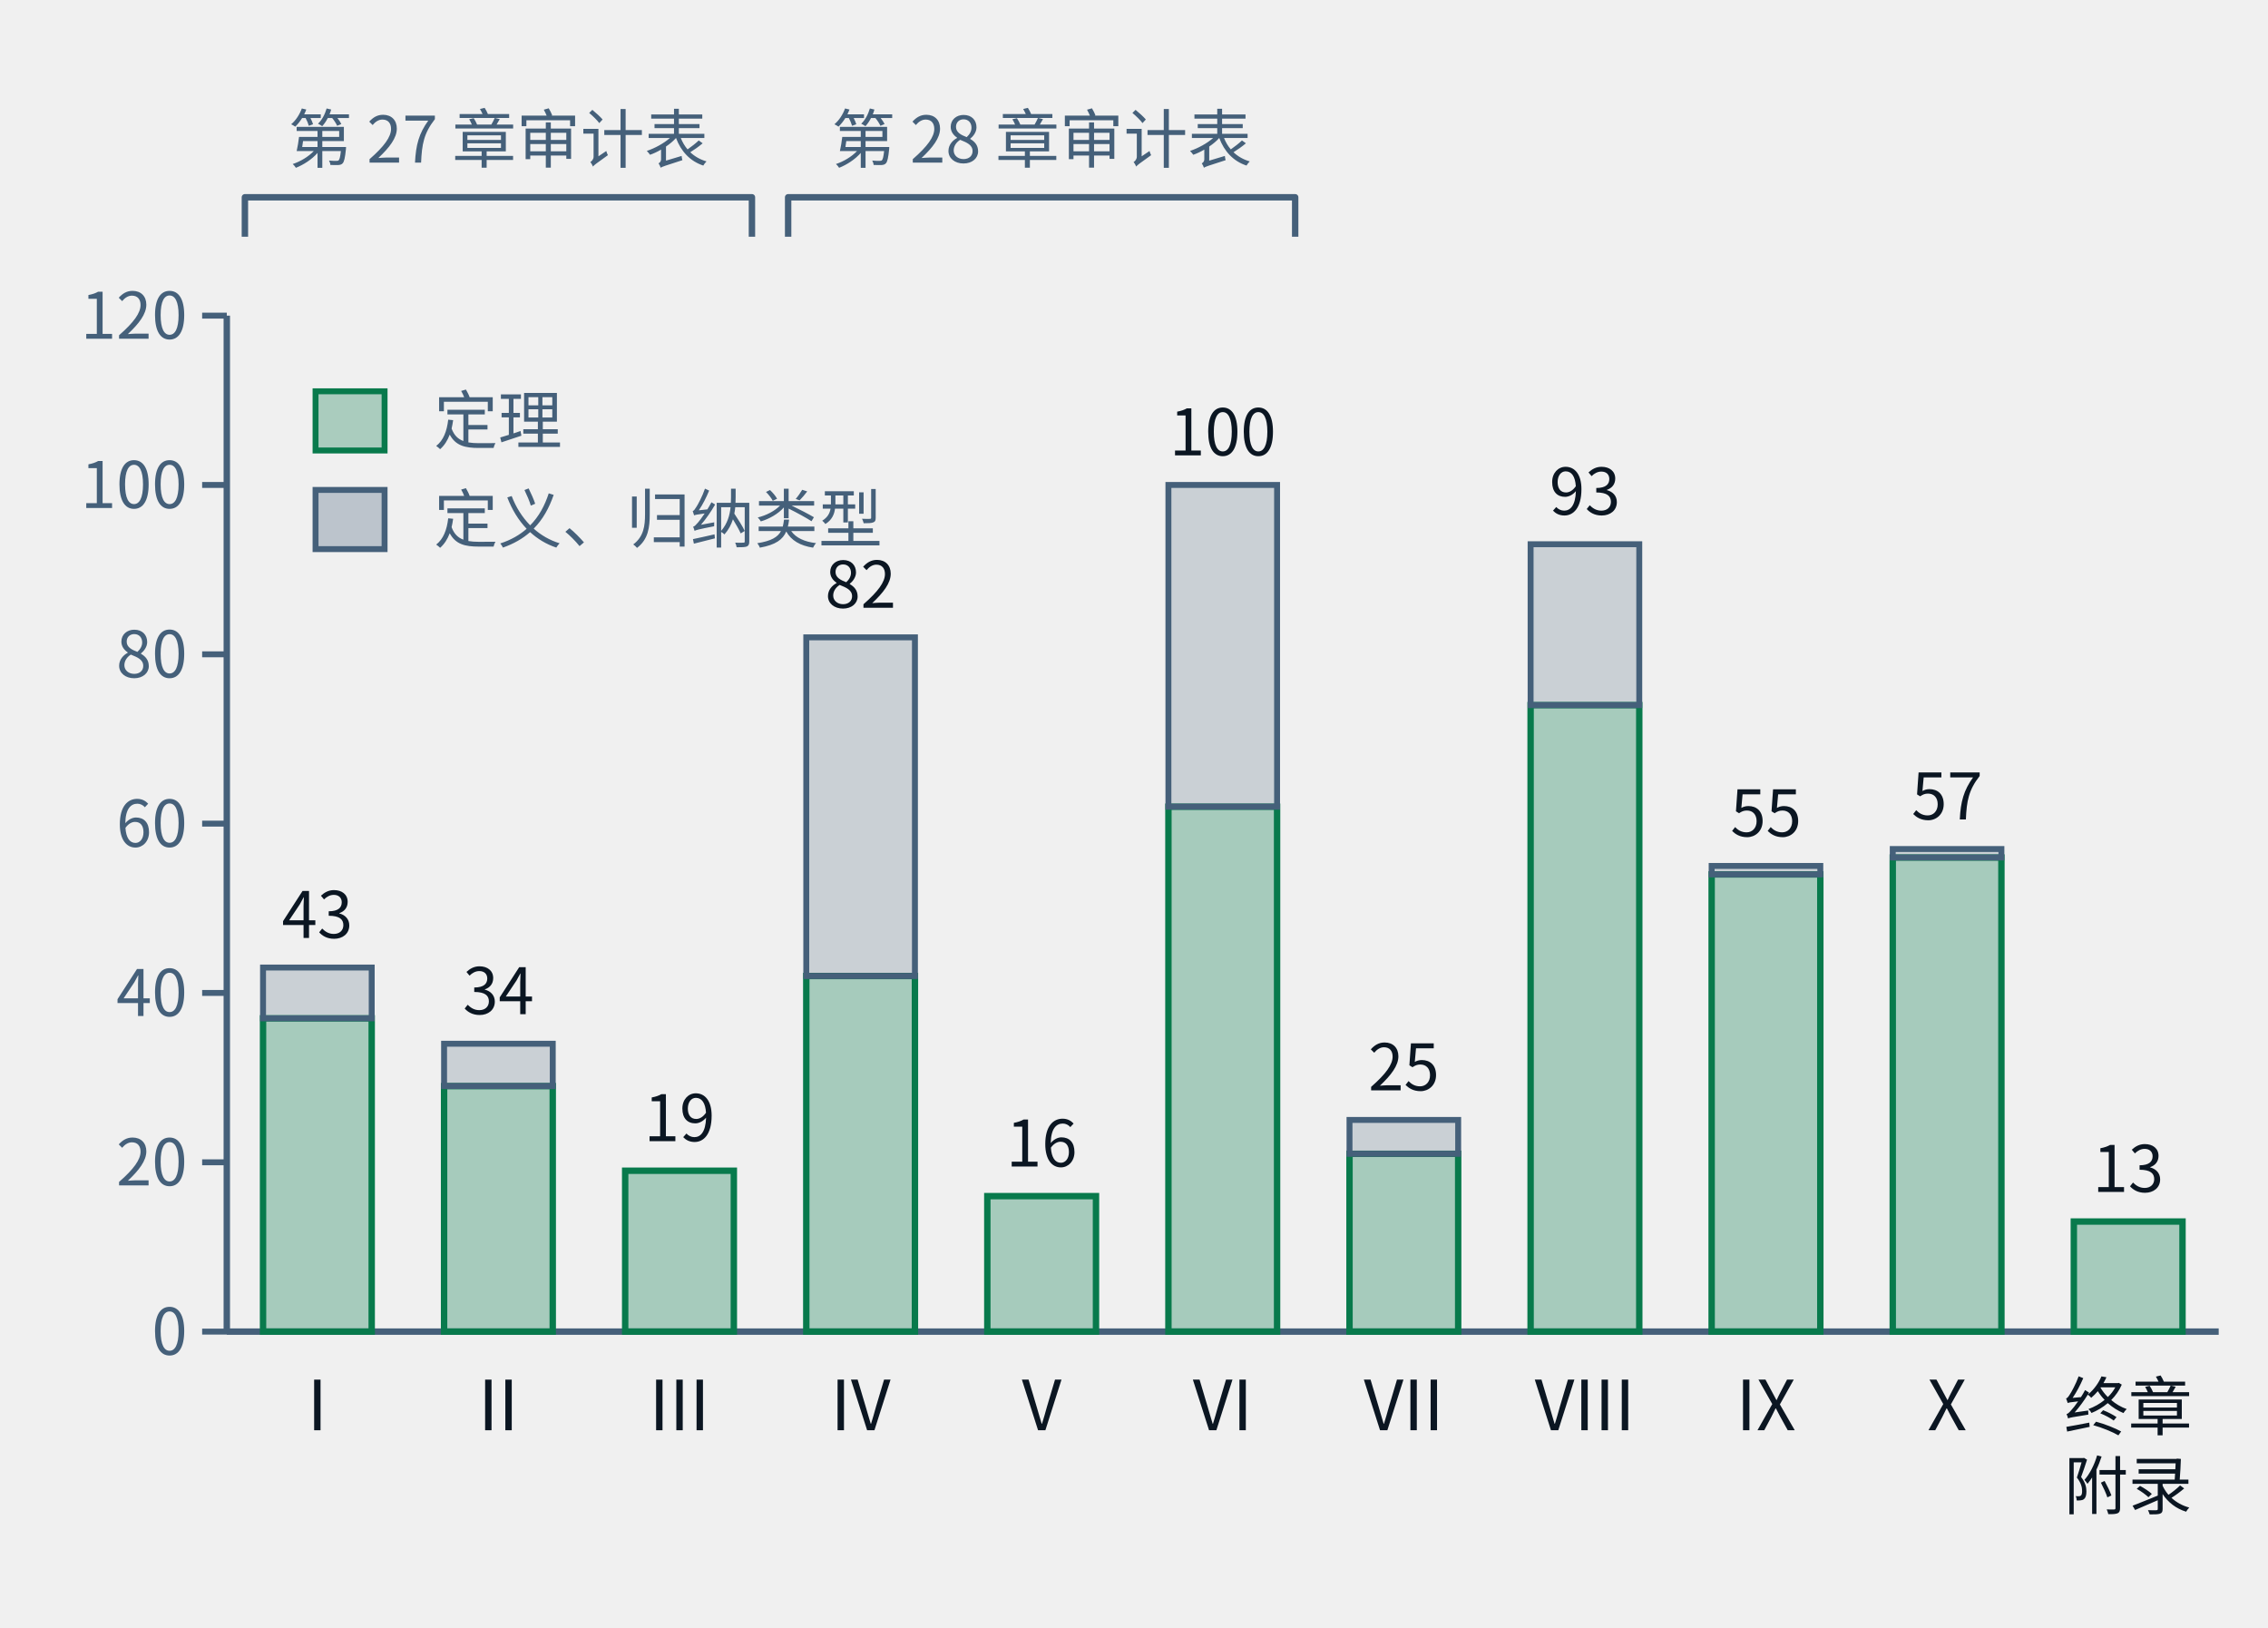
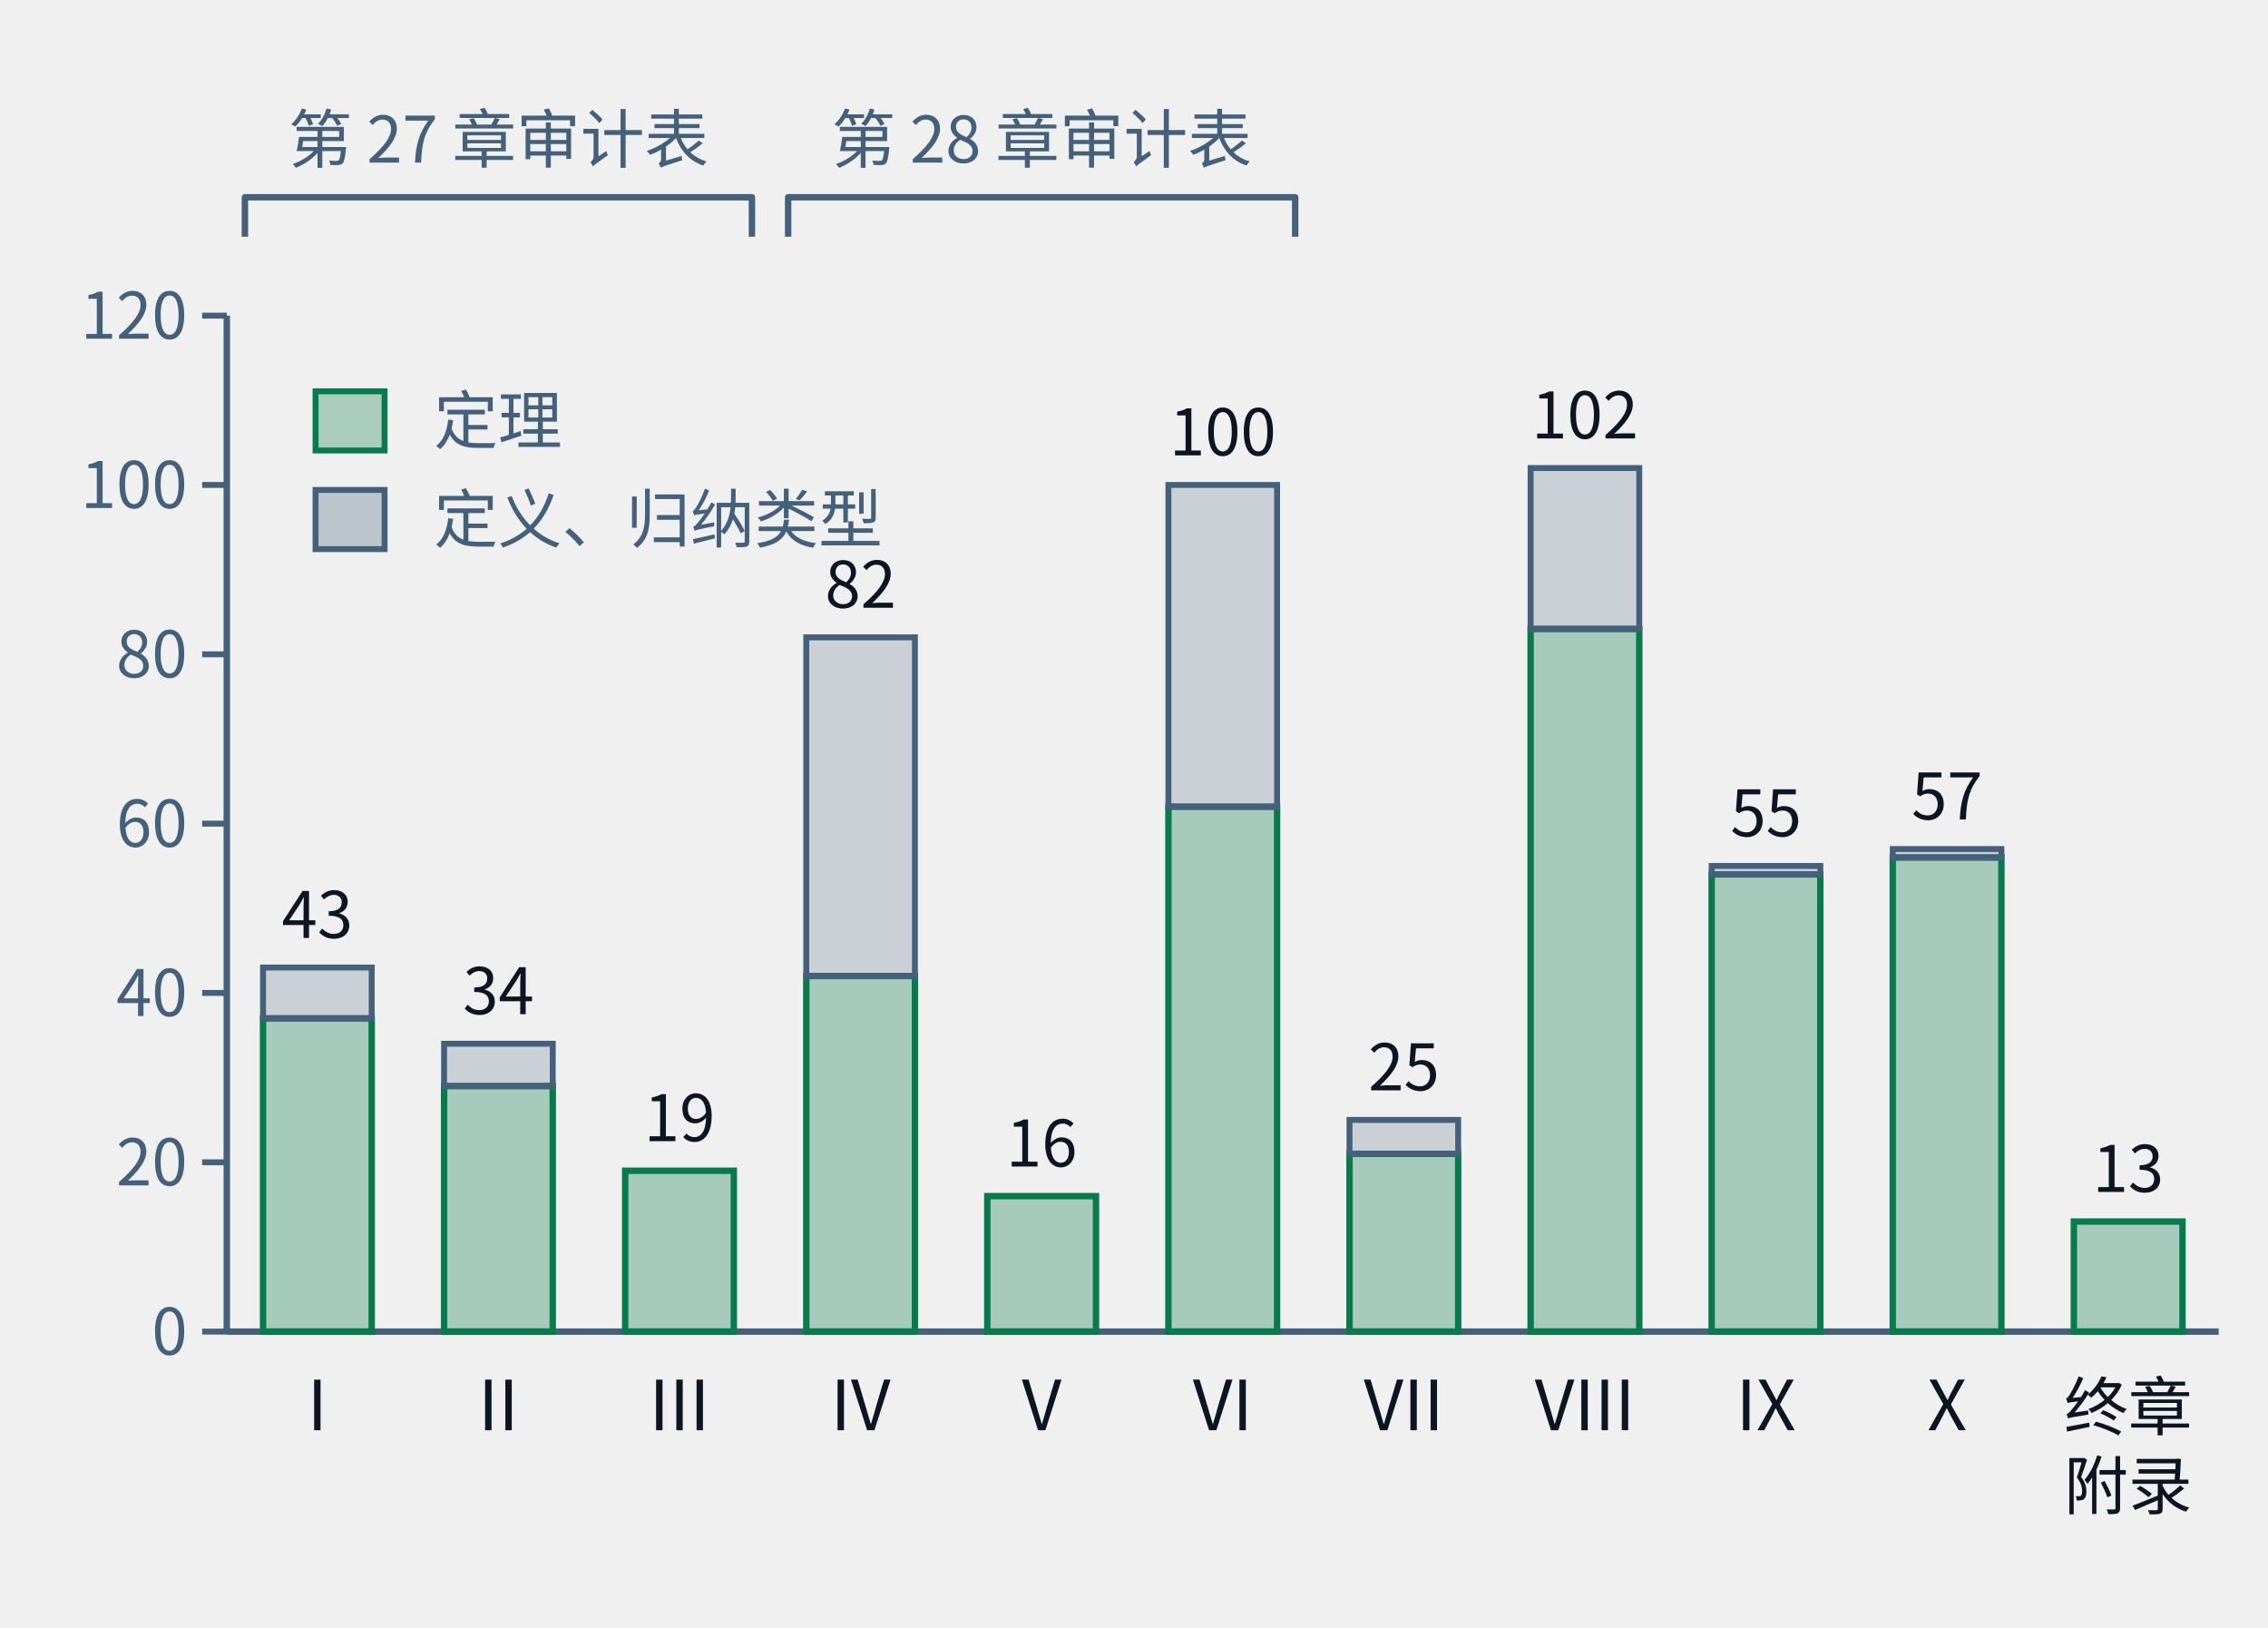
- <svg xmlns="http://www.w3.org/2000/svg" class="tr-fig" data-tr-fig="ch28-declaration-parts" data-lang="zh" viewBox="0 0 460 330" width="460" height="330" font-family="'Noto Sans SC', 'Noto Sans CJK SC', 'Source Sans 3', 'PingFang SC', 'Microsoft YaHei', system-ui, sans-serif" role="img" aria-label="柱状图。横轴是第一至第十部与“终章与附录”，柱高是该部章节用 lean= 引用的不同声明数；每根柱子下段绿色是锁文件里种类为定理的声明，上段灰色是定义与归纳类型。I：定理 37、其他 6；II：定理 29、其他 5；III：定理 19、其他 0；IV：定理 42、其他 40；V：定理 16、其他 0；VI：定理 62、其他 38；VII：定理 21、其他 4；VIII：定理 74、其他 19；IX：定理 54、其他 1；X：定理 56、其他 1；终章与附录：定理 13、其他 0。柱子上方两道括号：第一至第三部标“第二十七章审计表”，第四至第六部标“第二十八章审计表”。">
+ <svg xmlns="http://www.w3.org/2000/svg" class="tr-fig" data-tr-fig="ch28-declaration-parts" data-lang="zh" viewBox="0 0 460 330" width="460" height="330" font-family="'Noto Sans SC', 'Noto Sans CJK SC', 'Source Sans 3', 'PingFang SC', 'Microsoft YaHei', system-ui, sans-serif" role="img" aria-label="柱状图。横轴是第一至第十部与“终章与附录”，柱高是该部章节用 lean= 引用的不同声明数；每根柱子下段绿色是锁文件里种类为定理的声明，上段灰色是定义与归纳类型。I：定理 37、其他 6；II：定理 29、其他 5；III：定理 19、其他 0；IV：定理 42、其他 40；V：定理 16、其他 0；VI：定理 62、其他 38；VII：定理 21、其他 4；VIII：定理 83、其他 19；IX：定理 54、其他 1；X：定理 56、其他 1；终章与附录：定理 13、其他 0。柱子上方两道括号：第一至第三部标“第二十七章审计表”，第四至第六部标“第二十八章审计表”。">
  <style>.ts-ink{stroke:#0b1622}.tf-ink{fill:#0b1622}.ts-dim{stroke:#45607a}.tf-dim{fill:#45607a}.ts-faint{stroke:#9db3c4}.tf-faint{fill:#9db3c4}.ts-edge{stroke:#b9d0dd}.tf-edge{fill:#b9d0dd}.ts-hot{stroke:#5f9bb5}.tf-hot{fill:#5f9bb5}.ts-bg{stroke:#ffffff}.tf-bg{fill:#ffffff}.ts-panel{stroke:#eef5f9}.tf-panel{fill:#eef5f9}.ts-sheet{stroke:#f7fbfd}.tf-sheet{fill:#f7fbfd}.ts-cyan{stroke:#007c8a}.tf-cyan{fill:#007c8a}.ts-magenta{stroke:#b0128f}.tf-magenta{fill:#b0128f}.ts-amber{stroke:#946200}.tf-amber{fill:#946200}.ts-violet{stroke:#5a45c8}.tf-violet{fill:#5a45c8}.ts-ok{stroke:#087a4c}.tf-ok{fill:#087a4c}.ts-warn{stroke:#c21f3a}.tf-warn{fill:#c21f3a}.ts-blue{stroke:#1d5fd0}.tf-blue{fill:#1d5fd0}.ts-orange{stroke:#b85410}.tf-orange{fill:#b85410}.ts-sigma{stroke:#28405a}.tf-sigma{fill:#28405a}@media (prefers-color-scheme:dark){.ts-ink{stroke:#d4efff}.tf-ink{fill:#d4efff}.ts-dim{stroke:#6f8ea5}.tf-dim{fill:#6f8ea5}.ts-faint{stroke:#34506a}.tf-faint{fill:#34506a}.ts-edge{stroke:#143049}.tf-edge{fill:#143049}.ts-hot{stroke:#1f5d7c}.tf-hot{fill:#1f5d7c}.ts-bg{stroke:#03060c}.tf-bg{fill:#03060c}.ts-panel{stroke:#07101b}.tf-panel{fill:#07101b}.ts-sheet{stroke:#050c16}.tf-sheet{fill:#050c16}.ts-cyan{stroke:#19f0ff}.tf-cyan{fill:#19f0ff}.ts-magenta{stroke:#ff2fd0}.tf-magenta{fill:#ff2fd0}.ts-amber{stroke:#ffc83d}.tf-amber{fill:#ffc83d}.ts-violet{stroke:#9d8cff}.tf-violet{fill:#9d8cff}.ts-ok{stroke:#46ffb2}.tf-ok{fill:#46ffb2}.ts-warn{stroke:#ff5064}.tf-warn{fill:#ff5064}.ts-blue{stroke:#2a7bff}.tf-blue{fill:#2a7bff}.ts-orange{stroke:#ff8a3c}.tf-orange{fill:#ff8a3c}.ts-sigma{stroke:#cfe3ff}.tf-sigma{fill:#cfe3ff}}</style>
  <line x1="46" y1="64" x2="46" y2="270" class="ts-dim" stroke-width="1.3" fill="none" />
  <line x1="41" y1="270" x2="46" y2="270" class="ts-dim" stroke-width="1.2" fill="none" />
  <text class="tf-dim" x="38" y="274.68" font-size="13" text-anchor="end">0</text>
  <line x1="41" y1="235.67" x2="46" y2="235.67" class="ts-dim" stroke-width="1.2" fill="none" />
  <text class="tf-dim" x="38" y="240.35" font-size="13" text-anchor="end">20</text>
  <line x1="41" y1="201.33" x2="46" y2="201.33" class="ts-dim" stroke-width="1.2" fill="none" />
  <text class="tf-dim" x="38" y="206.01" font-size="13" text-anchor="end">40</text>
  <line x1="41" y1="167" x2="46" y2="167" class="ts-dim" stroke-width="1.2" fill="none" />
  <text class="tf-dim" x="38" y="171.68" font-size="13" text-anchor="end">60</text>
  <line x1="41" y1="132.67" x2="46" y2="132.67" class="ts-dim" stroke-width="1.2" fill="none" />
  <text class="tf-dim" x="38" y="137.35" font-size="13" text-anchor="end">80</text>
  <line x1="41" y1="98.33" x2="46" y2="98.33" class="ts-dim" stroke-width="1.2" fill="none" />
  <text class="tf-dim" x="38" y="103.01" font-size="13" text-anchor="end">100</text>
  <line x1="41" y1="64" x2="46" y2="64" class="ts-dim" stroke-width="1.2" fill="none" />
  <text class="tf-dim" x="38" y="68.68" font-size="13" text-anchor="end">120</text>
  <line x1="46" y1="270" x2="450" y2="270" class="ts-dim" stroke-width="1.3" fill="none" />
  <rect x="53.35" y="206.48" width="22.04" height="63.52" class="ts-ok tf-ok" stroke-width="1.3" fill-opacity="0.32" />
  <rect x="53.35" y="196.18" width="22.04" height="10.3" class="ts-dim tf-dim" stroke-width="1.2" fill-opacity="0.22" />
  <text class="tf-ink" x="64.36" y="190.18" font-size="13" text-anchor="middle">43</text>
  <text class="tf-ink" x="64.36" y="290" font-size="14" text-anchor="middle">I</text>
  <rect x="90.07" y="220.22" width="22.04" height="49.78" class="ts-ok tf-ok" stroke-width="1.3" fill-opacity="0.32" />
  <rect x="90.07" y="211.63" width="22.04" height="8.58" class="ts-dim tf-dim" stroke-width="1.2" fill-opacity="0.22" />
  <text class="tf-ink" x="101.09" y="205.63" font-size="13" text-anchor="middle">34</text>
  <text class="tf-ink" x="101.09" y="290" font-size="14" text-anchor="middle">II</text>
  <rect x="126.8" y="237.38" width="22.04" height="32.62" class="ts-ok tf-ok" stroke-width="1.3" fill-opacity="0.32" />
  <text class="tf-ink" x="137.82" y="231.38" font-size="13" text-anchor="middle">19</text>
  <text class="tf-ink" x="137.82" y="290" font-size="14" text-anchor="middle">III</text>
  <rect x="163.53" y="197.9" width="22.04" height="72.1" class="ts-ok tf-ok" stroke-width="1.3" fill-opacity="0.32" />
  <rect x="163.53" y="129.23" width="22.04" height="68.67" class="ts-dim tf-dim" stroke-width="1.2" fill-opacity="0.22" />
  <text class="tf-ink" x="174.55" y="123.23" font-size="13" text-anchor="middle">82</text>
  <text class="tf-ink" x="174.55" y="290" font-size="14" text-anchor="middle">IV</text>
  <rect x="200.25" y="242.53" width="22.04" height="27.47" class="ts-ok tf-ok" stroke-width="1.3" fill-opacity="0.32" />
  <text class="tf-ink" x="211.27" y="236.53" font-size="13" text-anchor="middle">16</text>
  <text class="tf-ink" x="211.27" y="290" font-size="14" text-anchor="middle">V</text>
  <rect x="236.98" y="163.57" width="22.04" height="106.43" class="ts-ok tf-ok" stroke-width="1.3" fill-opacity="0.32" />
  <rect x="236.98" y="98.33" width="22.04" height="65.23" class="ts-dim tf-dim" stroke-width="1.2" fill-opacity="0.22" />
  <text class="tf-ink" x="248" y="92.33" font-size="13" text-anchor="middle">100</text>
  <text class="tf-ink" x="248" y="290" font-size="14" text-anchor="middle">VI</text>
  <rect x="273.71" y="233.95" width="22.04" height="36.05" class="ts-ok tf-ok" stroke-width="1.3" fill-opacity="0.32" />
  <rect x="273.71" y="227.08" width="22.04" height="6.87" class="ts-dim tf-dim" stroke-width="1.2" fill-opacity="0.22" />
  <text class="tf-ink" x="284.73" y="221.08" font-size="13" text-anchor="middle">25</text>
  <text class="tf-ink" x="284.73" y="290" font-size="14" text-anchor="middle">VII</text>
-   <rect x="310.44" y="142.97" width="22.04" height="127.03" class="ts-ok tf-ok" stroke-width="1.3" fill-opacity="0.32" />
-   <rect x="310.44" y="110.35" width="22.04" height="32.62" class="ts-dim tf-dim" stroke-width="1.2" fill-opacity="0.22" />
-   <text class="tf-ink" x="321.45" y="104.35" font-size="13" text-anchor="middle">93</text>
+   <rect x="310.44" y="127.52" width="22.04" height="142.48" class="ts-ok tf-ok" stroke-width="1.3" fill-opacity="0.32" />
+   <rect x="310.44" y="94.9" width="22.04" height="32.62" class="ts-dim tf-dim" stroke-width="1.2" fill-opacity="0.22" />
+   <text class="tf-ink" x="321.45" y="88.9" font-size="13" text-anchor="middle">102</text>
  <text class="tf-ink" x="321.45" y="290" font-size="14" text-anchor="middle">VIII</text>
  <rect x="347.16" y="177.3" width="22.04" height="92.7" class="ts-ok tf-ok" stroke-width="1.3" fill-opacity="0.32" />
  <rect x="347.16" y="175.58" width="22.04" height="1.72" class="ts-dim tf-dim" stroke-width="1.2" fill-opacity="0.22" />
  <text class="tf-ink" x="358.18" y="169.58" font-size="13" text-anchor="middle">55</text>
  <text class="tf-ink" x="358.18" y="290" font-size="14" text-anchor="middle">IX</text>
  <rect x="383.89" y="173.87" width="22.04" height="96.13" class="ts-ok tf-ok" stroke-width="1.3" fill-opacity="0.32" />
  <rect x="383.89" y="172.15" width="22.04" height="1.72" class="ts-dim tf-dim" stroke-width="1.2" fill-opacity="0.22" />
  <text class="tf-ink" x="394.91" y="166.15" font-size="13" text-anchor="middle">57</text>
  <text class="tf-ink" x="394.91" y="290" font-size="14" text-anchor="middle">X</text>
  <rect x="420.62" y="247.68" width="22.04" height="22.32" class="ts-ok tf-ok" stroke-width="1.3" fill-opacity="0.32" />
  <text class="tf-ink" x="431.64" y="241.68" font-size="13" text-anchor="middle">13</text>
  <text class="tf-ink" x="431.64" y="290" font-size="13" text-anchor="middle">终章</text>
  <text class="tf-ink" x="431.64" y="306" font-size="13" text-anchor="middle">附录</text>
  <path d="M49.67 48 L49.67 40 L152.51 40 L152.51 48" class="ts-dim" stroke-width="1.3" stroke-linejoin="round" fill="none" />
  <text class="tf-dim" x="101.09" y="32.98" font-size="13" text-anchor="middle">第 27 章审计表</text>
  <path d="M159.85 48 L159.85 40 L262.69 40 L262.69 48" class="ts-dim" stroke-width="1.3" stroke-linejoin="round" fill="none" />
  <text class="tf-dim" x="211.27" y="32.98" font-size="13" text-anchor="middle">第 28 章审计表</text>
  <rect x="64" y="79.34" width="14" height="12" class="ts-ok tf-ok" stroke-width="1.2" fill-opacity="0.3" />
  <text class="tf-dim" x="88" y="90" font-size="13">定理</text>
  <rect x="64" y="99.34" width="14" height="12" class="ts-dim tf-dim" stroke-width="1.2" fill-opacity="0.3" />
  <text class="tf-dim" x="88" y="110" font-size="13">定义、归纳类型</text>
</svg>
